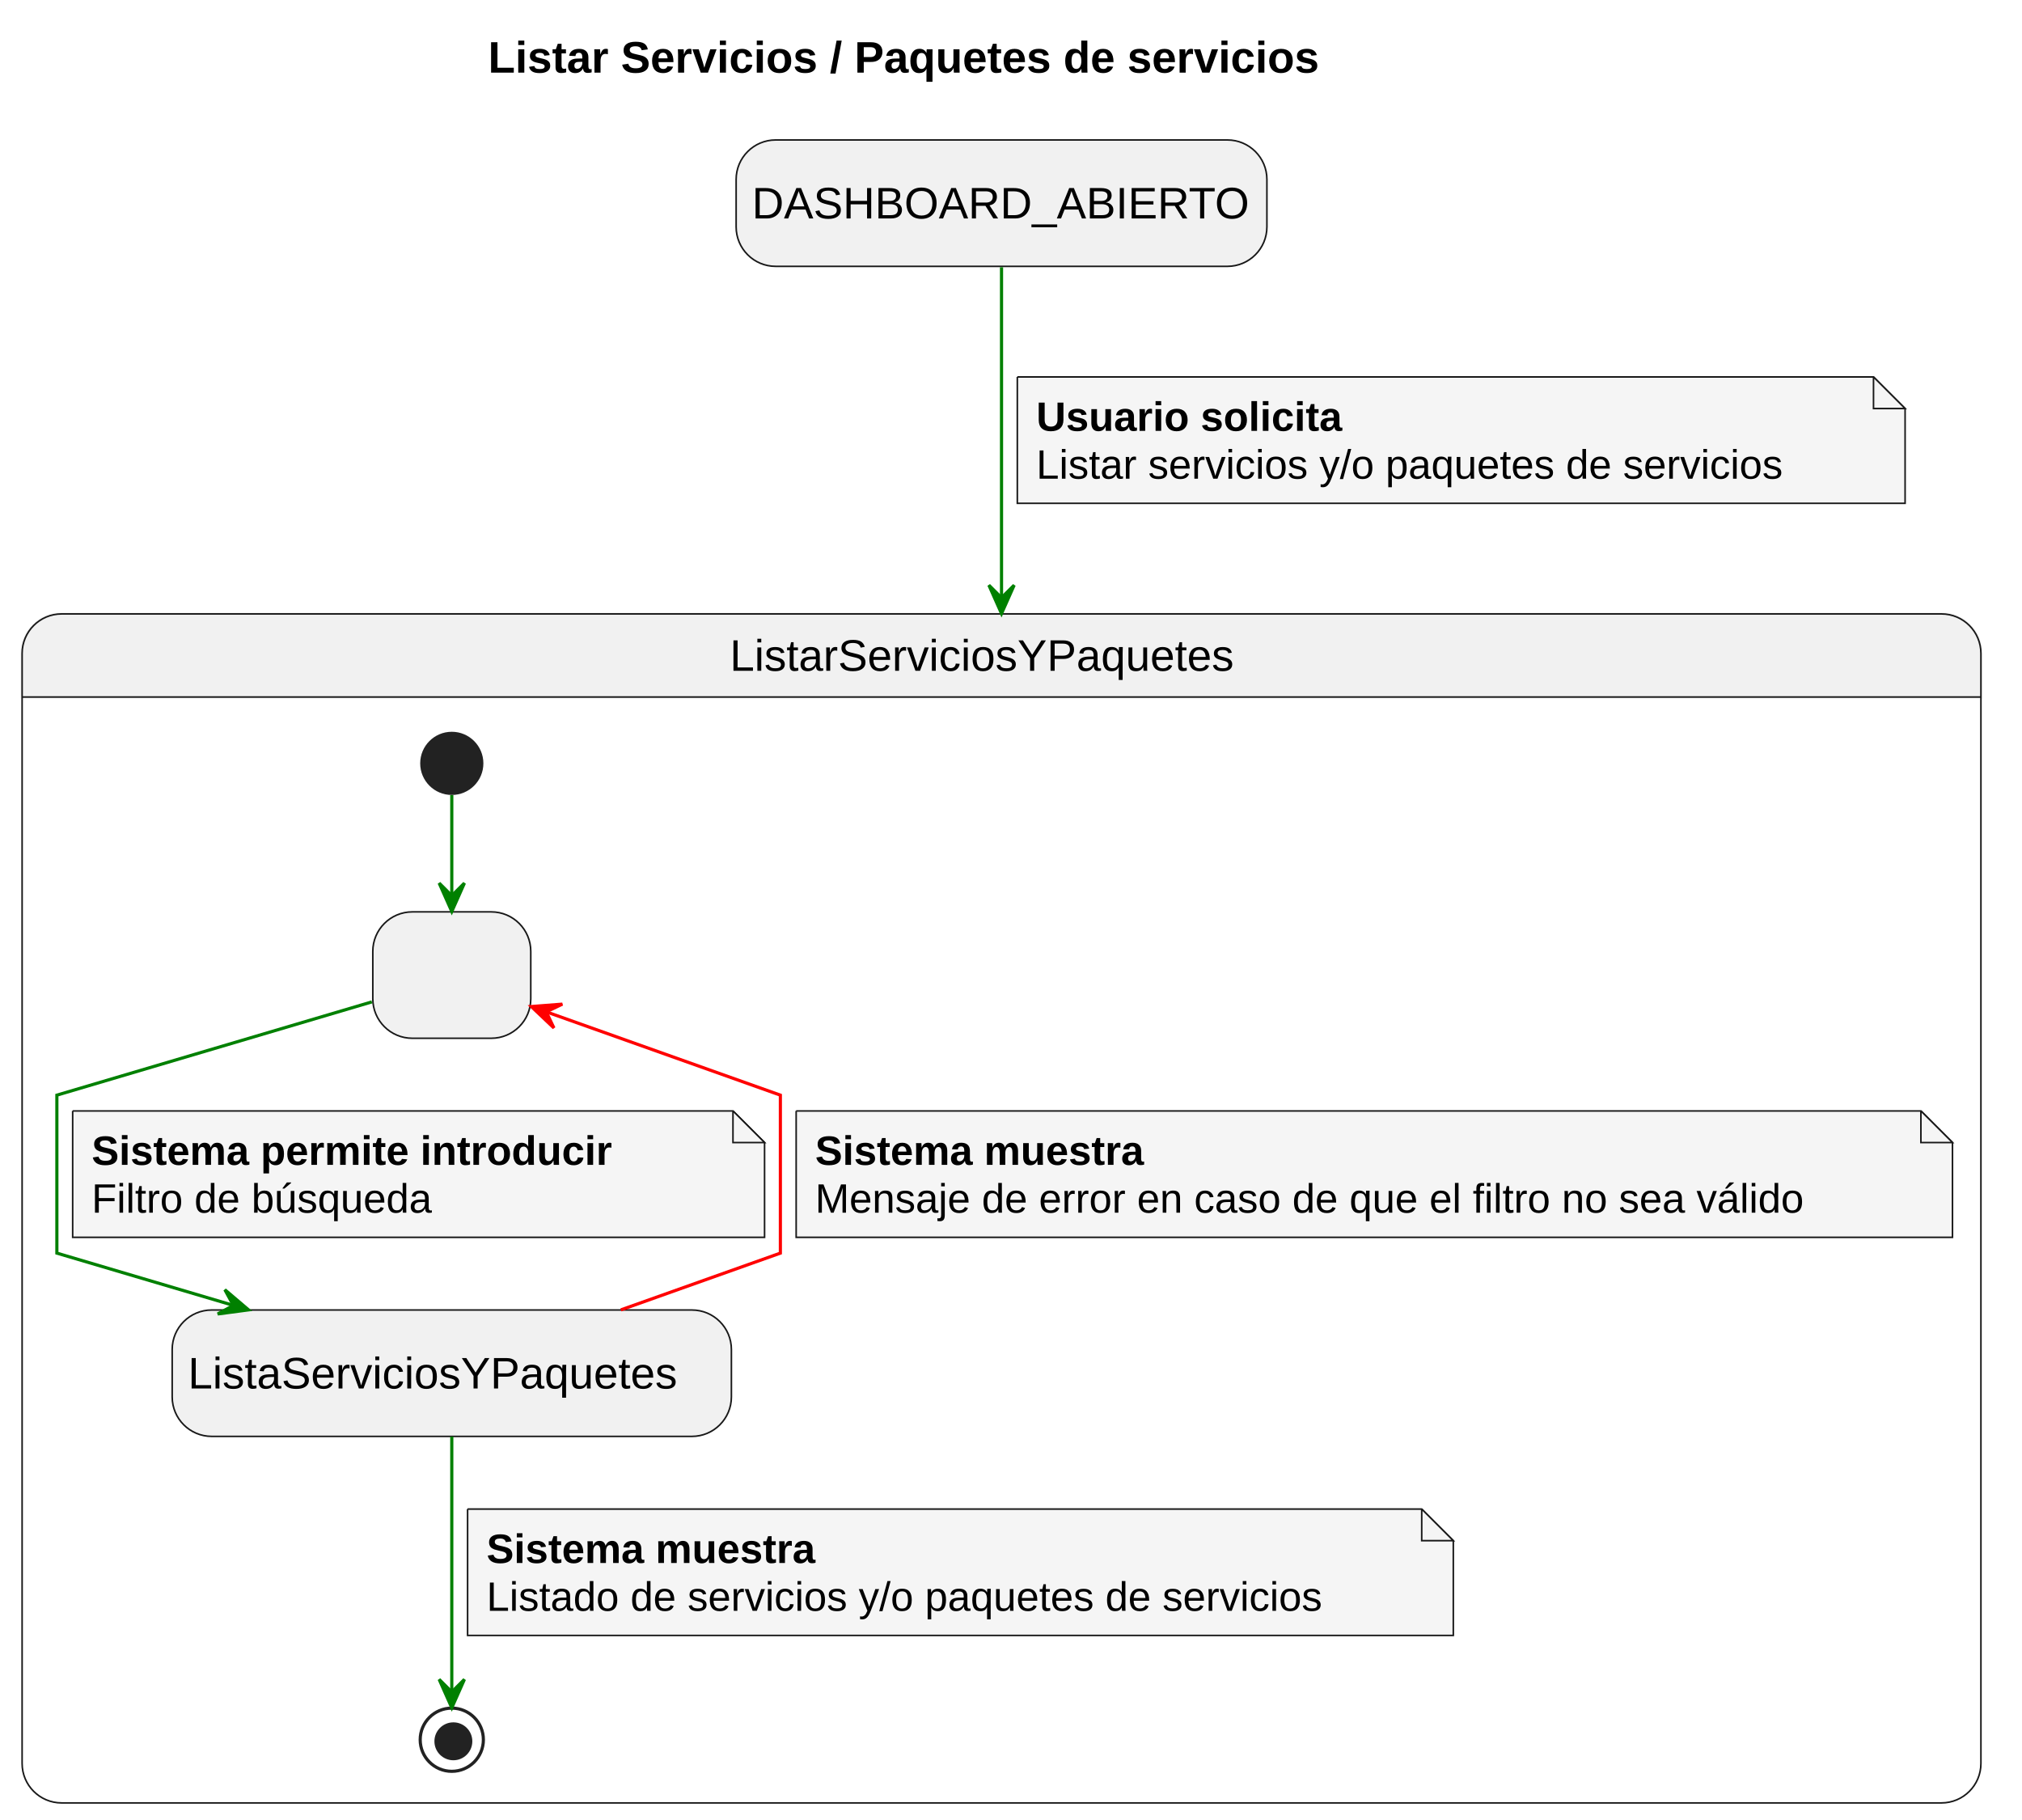
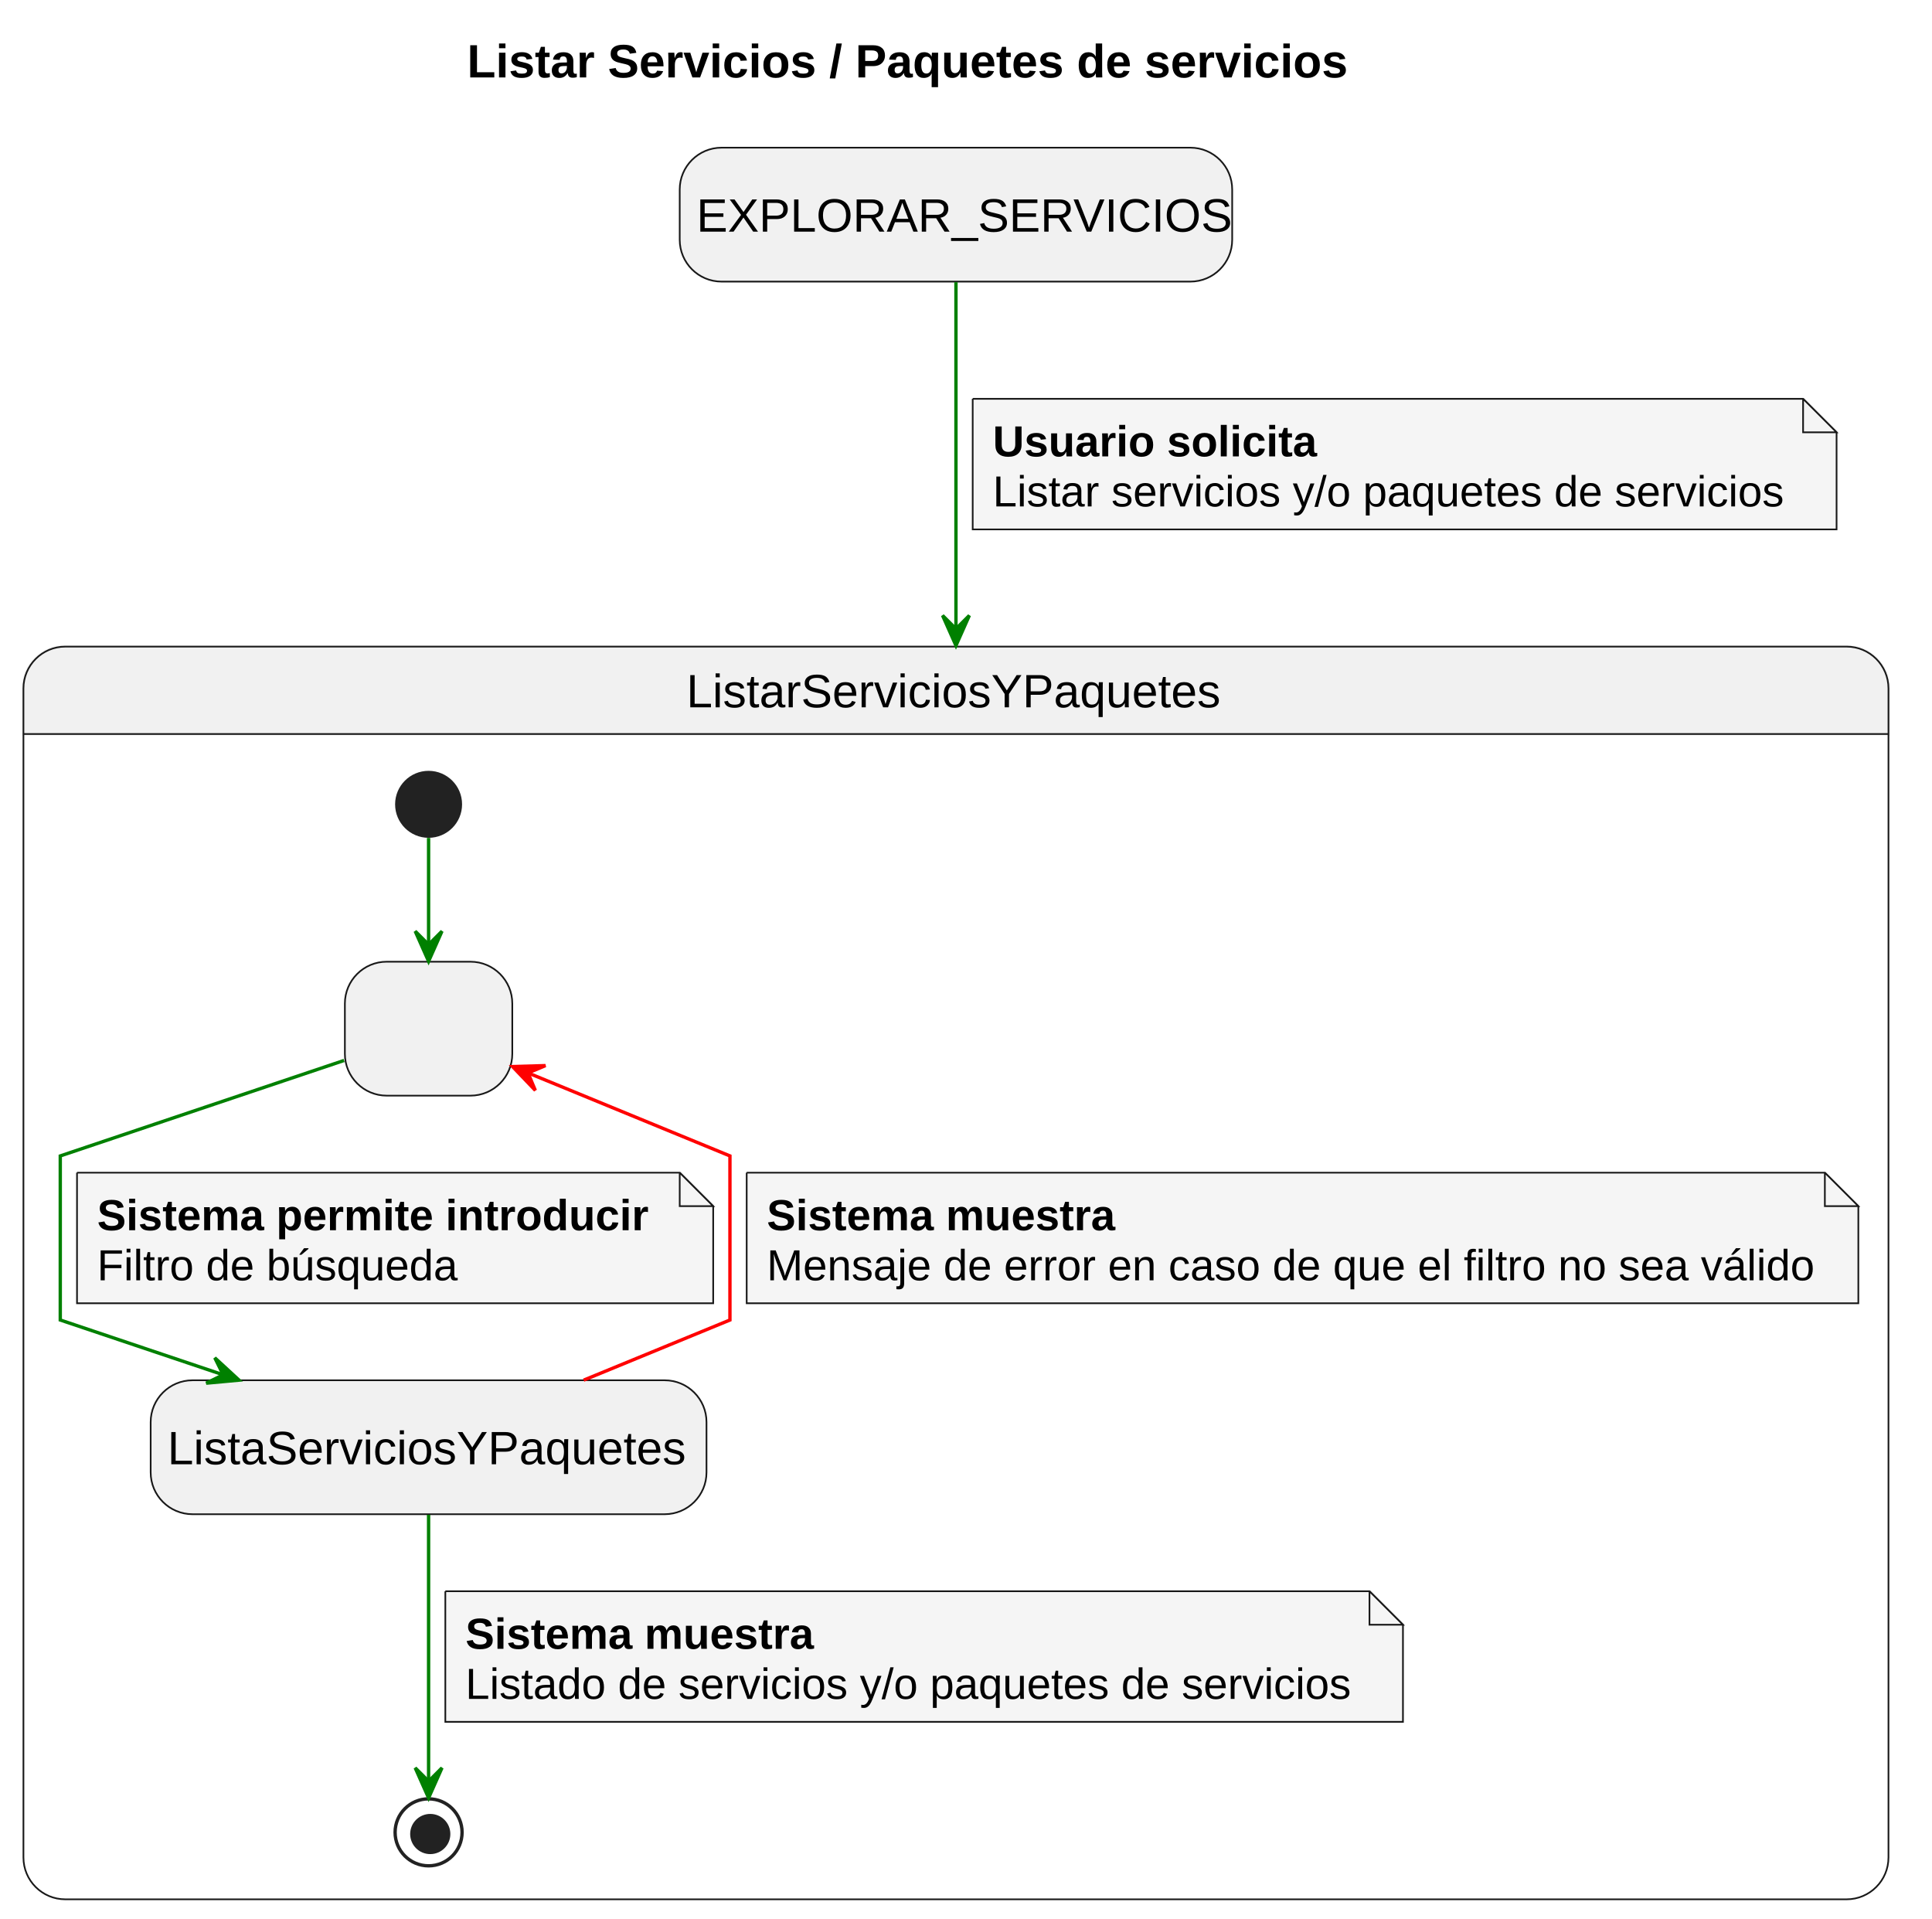
- <svg xmlns="http://www.w3.org/2000/svg" contentStyleType="text/css" height="576px" preserveAspectRatio="none" style="width:640px;height:576px;background:#FFFFFF;" version="1.1" viewBox="0 0 640 576" width="640px" zoomAndPan="magnify">
+ <svg xmlns="http://www.w3.org/2000/svg" contentStyleType="text/css" height="573px" preserveAspectRatio="none" style="width:577px;height:573px;background:#FFFFFF;" version="1.1" viewBox="0 0 577 573" width="577px" zoomAndPan="magnify">
  <defs />
  <g>
-     <text fill="#000000" font-family="Arial" font-size="14" font-weight="bold" lengthAdjust="spacing" textLength="311" x="154.5" y="22.995">Listar Servicios / Paquetes de servicios</text>
-     <rect fill="#F1F1F1" height="40" rx="12.5" ry="12.5" style="stroke:#181818;stroke-width:0.5;" width="168" x="233" y="44.297" />
-     <text fill="#000000" font-family="Arial" font-size="14" lengthAdjust="spacing" textLength="158" x="238" y="69.144">DASHBOARD_ABIERTO</text>
-     <path d="M19.5,194.297 L614.5,194.297 A12.5,12.5 0 0 1 627,206.797 L627,220.594 L7,220.594 L7,206.797 A12.5,12.5 0 0 1 19.5,194.297 " fill="#F1F1F1" style="stroke:#F1F1F1;stroke-width:1.0;" />
-     <rect fill="none" height="376.297" rx="12.5" ry="12.5" style="stroke:#181818;stroke-width:0.5;" width="620" x="7" y="194.297" />
-     <line style="stroke:#181818;stroke-width:0.5;" x1="7" x2="627" y1="220.594" y2="220.594" />
-     <text fill="#000000" font-family="Arial" font-size="14" lengthAdjust="spacing" textLength="172" x="231" y="212.292">ListarServiciosYPaquetes</text>
-     <rect fill="#F1F1F1" height="40" rx="12.5" ry="12.5" style="stroke:#181818;stroke-width:0.5;" width="50" x="118" y="288.594" />
-     <text fill="#000000" font-family="Arial" font-size="14" lengthAdjust="spacing" textLength="4" x="141" y="313.44"> </text>
-     <ellipse cx="143" cy="241.594" fill="#222222" rx="10" ry="10" style="stroke:none;stroke-width:1.0;" />
-     <rect fill="#F1F1F1" height="40" rx="12.5" ry="12.5" style="stroke:#181818;stroke-width:0.5;" width="177" x="54.5" y="414.594" />
-     <text fill="#000000" font-family="Arial" font-size="14" lengthAdjust="spacing" textLength="167" x="59.5" y="439.44">ListaServiciosYPaquetes</text>
-     <ellipse cx="143" cy="550.594" fill="none" rx="10" ry="10" style="stroke:#222222;stroke-width:1.0;" />
-     <ellipse cx="143.5" cy="551.094" fill="#222222" rx="6" ry="6" style="stroke:none;stroke-width:1.0;" />
+     <rect fill="none" height="26.099" id="_title" style="stroke:none;stroke-width:1.0;" width="288" x="134.5" y="5" />
+     <text fill="#000000" font-family="Arial" font-size="14" font-weight="bold" lengthAdjust="spacing" textLength="278" x="139.5" y="23.132">Listar Servicios / Paquetes de servicios</text>
+     <rect fill="#F1F1F1" height="40" rx="12.5" ry="12.5" style="stroke:#181818;stroke-width:0.5;" width="165" x="203" y="44.099" />
+     <text fill="#000000" font-family="Arial" font-size="14" lengthAdjust="spacing" textLength="155" x="208" y="69.181">EXPLORAR_SERVICIOS</text>
+     <path d="M19.5,193.099 L551.5,193.099 A12.5,12.5 0 0 1 564,205.599 L564,219.197 L7,219.197 L7,205.599 A12.5,12.5 0 0 1 19.5,193.099 " fill="#F1F1F1" style="stroke:#F1F1F1;stroke-width:1.0;" />
+     <rect fill="none" height="374.099" rx="12.5" ry="12.5" style="stroke:#181818;stroke-width:0.5;" width="557" x="7" y="193.099" />
+     <line style="stroke:#181818;stroke-width:0.5;" x1="7" x2="564" y1="219.197" y2="219.197" />
+     <text fill="#000000" font-family="Arial" font-size="14" lengthAdjust="spacing" textLength="161" x="205" y="211.231">ListarServiciosYPaquetes</text>
+     <rect fill="#F1F1F1" height="40" rx="12.5" ry="12.5" style="stroke:#181818;stroke-width:0.5;" width="50" x="103" y="287.197" />
+     <text fill="#000000" font-family="Arial" font-size="14" lengthAdjust="spacing" textLength="4" x="126" y="312.28"> </text>
+     <ellipse cx="128" cy="240.197" fill="#222222" rx="10" ry="10" style="stroke:none;stroke-width:1.0;" />
+     <rect fill="#F1F1F1" height="40" rx="12.5" ry="12.5" style="stroke:#181818;stroke-width:0.5;" width="166" x="45" y="412.197" />
+     <text fill="#000000" font-family="Arial" font-size="14" lengthAdjust="spacing" textLength="156" x="50" y="437.28">ListaServiciosYPaquetes</text>
+     <ellipse cx="128" cy="547.197" fill="none" rx="10" ry="10" style="stroke:#222222;stroke-width:1.0;" />
+     <ellipse cx="128.5" cy="547.697" fill="#222222" rx="6" ry="6" style="stroke:none;stroke-width:1.0;" />
    <g id="link_*start*ListarServiciosYPaquetes_1">
-       <path d="M143,251.634 C143,259.784 143,272.154 143,283.194 " fill="none" id="*start*ListarServiciosYPaquetes-to-1" style="stroke:#008000;stroke-width:1.0;" />
-       <polygon fill="#008000" points="143,288.484,147,279.484,143,283.484,139,279.484,143,288.484" style="stroke:#008000;stroke-width:1.0;" />
+       <path d="M128,250.237 C128,258.387 128,270.757 128,281.797 " fill="none" id="*start*ListarServiciosYPaquetes-to-1" style="stroke:#008000;stroke-width:1.0;" />
+       <polygon fill="#008000" points="128,287.087,132,278.087,128,282.087,124,278.087,128,287.087" style="stroke:#008000;stroke-width:1.0;" />
    </g>
    <g id="link_1_ListaServiciosYPaquetes">
-       <path d="M117.7,317.084 C81.18,327.894 18,346.594 18,346.594 C18,346.594 18,396.594 18,396.594 C18,396.594 44.85,404.544 73.65,413.064 " fill="none" id="1-to-ListaServiciosYPaquetes" style="stroke:#008000;stroke-width:1.0;" />
-       <polygon fill="#008000" points="78.67,414.554,71.168,408.173,73.874,413.141,68.906,415.847,78.67,414.554" style="stroke:#008000;stroke-width:1.0;" />
-       <path d="M23,351.594 L23,391.594 L242,391.594 L242,361.594 L232,351.594 L23,351.594 " fill="#F5F5F5" style="stroke:#181818;stroke-width:0.5;" />
-       <path d="M232,351.594 L232,361.594 L242,361.594 L232,351.594 " fill="#F5F5F5" style="stroke:#181818;stroke-width:0.5;" />
-       <text fill="#000000" font-family="Arial" font-size="13" font-weight="bold" lengthAdjust="spacing" textLength="198" x="29" y="368.661">Sistema permite introducir</text>
-       <text fill="#000000" font-family="Arial" font-size="13" lengthAdjust="spacing" textLength="118" x="29" y="383.793">Filtro de búsqueda</text>
+       <path d="M102.76,316.687 C70.29,327.607 18,345.197 18,345.197 C18,345.197 18,394.197 18,394.197 C18,394.197 41.24,402.017 66.35,410.457 " fill="none" id="1-to-ListaServiciosYPaquetes" style="stroke:#008000;stroke-width:1.0;" />
+       <polygon fill="#008000" points="71.39,412.157,64.147,405.484,66.654,410.555,61.583,413.062,71.39,412.157" style="stroke:#008000;stroke-width:1.0;" />
+       <path d="M23,350.197 L23,389.197 L213,389.197 L213,360.197 L203,350.197 L23,350.197 " fill="#F5F5F5" style="stroke:#181818;stroke-width:0.5;" />
+       <path d="M203,350.197 L203,360.197 L213,360.197 L203,350.197 " fill="#F5F5F5" style="stroke:#181818;stroke-width:0.5;" />
+       <text fill="#000000" font-family="Arial" font-size="13" font-weight="bold" lengthAdjust="spacing" textLength="169" x="29" y="367.391">Sistema permite introducir</text>
+       <text fill="#000000" font-family="Arial" font-size="13" lengthAdjust="spacing" textLength="107" x="29" y="382.34">Filtro de búsqueda</text>
    </g>
    <g id="link_ListaServiciosYPaquetes_1">
-       <path d="M196.52,414.554 C222.01,405.484 247,396.594 247,396.594 C247,396.594 247,346.594 247,346.594 C247,346.594 203.71,331.194 172.99,320.264 " fill="none" id="ListaServiciosYPaquetes-to-1" style="stroke:#FF0000;stroke-width:1.0;" />
-       <polygon fill="#FF0000" points="168.18,318.554,175.326,325.331,172.893,320.225,177.999,317.791,168.18,318.554" style="stroke:#FF0000;stroke-width:1.0;" />
-       <path d="M252,351.594 L252,391.594 L618,391.594 L618,361.594 L608,351.594 L252,351.594 " fill="#F5F5F5" style="stroke:#181818;stroke-width:0.5;" />
-       <path d="M608,351.594 L608,361.594 L618,361.594 L608,351.594 " fill="#F5F5F5" style="stroke:#181818;stroke-width:0.5;" />
-       <text fill="#000000" font-family="Arial" font-size="13" font-weight="bold" lengthAdjust="spacing" textLength="125" x="258" y="368.661">Sistema muestra</text>
-       <text fill="#000000" font-family="Arial" font-size="13" lengthAdjust="spacing" textLength="345" x="258" y="383.793">Mensaje de error en caso de que el filtro no sea válido</text>
+       <path d="M174.32,412.157 C196.37,403.087 218,394.197 218,394.197 C218,394.197 218,345.197 218,345.197 C218,345.197 184.06,331.247 157.86,320.477 " fill="none" id="ListaServiciosYPaquetes-to-1" style="stroke:#FF0000;stroke-width:1.0;" />
+       <polygon fill="#FF0000" points="153.07,318.507,159.877,325.625,157.696,320.406,162.915,318.225,153.07,318.507" style="stroke:#FF0000;stroke-width:1.0;" />
+       <path d="M223,350.197 L223,389.197 L555,389.197 L555,360.197 L545,350.197 L223,350.197 " fill="#F5F5F5" style="stroke:#181818;stroke-width:0.5;" />
+       <path d="M545,350.197 L545,360.197 L555,360.197 L545,350.197 " fill="#F5F5F5" style="stroke:#181818;stroke-width:0.5;" />
+       <text fill="#000000" font-family="Arial" font-size="13" font-weight="bold" lengthAdjust="spacing" textLength="106" x="229" y="367.391">Sistema muestra</text>
+       <text fill="#000000" font-family="Arial" font-size="13" lengthAdjust="spacing" textLength="311" x="229" y="382.34">Mensaje de error en caso de que el filtro no sea válido</text>
    </g>
    <g id="link_ListaServiciosYPaquetes_*end*ListarServiciosYPaquetes">
-       <path d="M143,454.674 C143,477.484 143,515.114 143,535.474 " fill="none" id="ListaServiciosYPaquetes-to-*end*ListarServiciosYPaquetes" style="stroke:#008000;stroke-width:1.0;" />
-       <polygon fill="#008000" points="143,540.494,147,531.494,143,535.494,139,531.494,143,540.494" style="stroke:#008000;stroke-width:1.0;" />
-       <path d="M148,477.594 L148,517.594 L460,517.594 L460,487.594 L450,477.594 L148,477.594 " fill="#F5F5F5" style="stroke:#181818;stroke-width:0.5;" />
-       <path d="M450,477.594 L450,487.594 L460,487.594 L450,477.594 " fill="#F5F5F5" style="stroke:#181818;stroke-width:0.5;" />
-       <text fill="#000000" font-family="Arial" font-size="13" font-weight="bold" lengthAdjust="spacing" textLength="125" x="154" y="494.661">Sistema muestra</text>
-       <text fill="#000000" font-family="Arial" font-size="13" lengthAdjust="spacing" textLength="291" x="154" y="509.793">Listado de servicios y/o paquetes de servicios</text>
+       <path d="M128,452.367 C128,474.817 128,511.487 128,531.697 " fill="none" id="ListaServiciosYPaquetes-to-*end*ListarServiciosYPaquetes" style="stroke:#008000;stroke-width:1.0;" />
+       <polygon fill="#008000" points="128,536.937,132,527.937,128,531.937,124,527.937,128,536.937" style="stroke:#008000;stroke-width:1.0;" />
+       <path d="M133,475.197 L133,514.197 L419,514.197 L419,485.197 L409,475.197 L133,475.197 " fill="#F5F5F5" style="stroke:#181818;stroke-width:0.5;" />
+       <path d="M409,475.197 L409,485.197 L419,485.197 L409,475.197 " fill="#F5F5F5" style="stroke:#181818;stroke-width:0.5;" />
+       <text fill="#000000" font-family="Arial" font-size="13" font-weight="bold" lengthAdjust="spacing" textLength="106" x="139" y="492.391">Sistema muestra</text>
+       <text fill="#000000" font-family="Arial" font-size="13" lengthAdjust="spacing" textLength="265" x="139" y="507.34">Listado de servicios y/o paquetes de servicios</text>
    </g>
-     <g id="link_DASHBOARD_ABIERTO_ListarServiciosYPaquetes">
-       <path d="M317,84.587 C317,106.927 317,146.187 317,188.967 " fill="none" id="DASHBOARD_ABIERTO-to-ListarServiciosYPaquetes" style="stroke:#008000;stroke-width:1.0;" />
-       <polygon fill="#008000" points="317,194.197,321,185.197,317,189.197,313,185.197,317,194.197" style="stroke:#008000;stroke-width:1.0;" />
-       <path d="M322,119.297 L322,159.297 L603,159.297 L603,129.297 L593,119.297 L322,119.297 " fill="#F5F5F5" style="stroke:#181818;stroke-width:0.5;" />
-       <path d="M593,119.297 L593,129.297 L603,129.297 L593,119.297 " fill="#F5F5F5" style="stroke:#181818;stroke-width:0.5;" />
-       <text fill="#000000" font-family="Arial" font-size="13" font-weight="bold" lengthAdjust="spacing" textLength="112" x="328" y="136.364">Usuario solicita</text>
-       <text fill="#000000" font-family="Arial" font-size="13" lengthAdjust="spacing" textLength="260" x="328" y="151.497">Listar servicios y/o paquetes de servicios</text>
+     <g id="link_EXPLORAR_SERVICIOS_ListarServiciosYPaquetes">
+       <path d="M285.5,84.269 C285.5,106.399 285.5,145.249 285.5,187.619 " fill="none" id="EXPLORAR_SERVICIOS-to-ListarServiciosYPaquetes" style="stroke:#008000;stroke-width:1.0;" />
+       <polygon fill="#008000" points="285.5,192.799,289.5,183.799,285.5,187.799,281.5,183.799,285.5,192.799" style="stroke:#008000;stroke-width:1.0;" />
+       <path d="M290.5,119.099 L290.5,158.099 L548.5,158.099 L548.5,129.099 L538.5,119.099 L290.5,119.099 " fill="#F5F5F5" style="stroke:#181818;stroke-width:0.5;" />
+       <path d="M538.5,119.099 L538.5,129.099 L548.5,129.099 L538.5,119.099 " fill="#F5F5F5" style="stroke:#181818;stroke-width:0.5;" />
+       <text fill="#000000" font-family="Arial" font-size="13" font-weight="bold" lengthAdjust="spacing" textLength="97" x="296.5" y="136.292">Usuario solicita</text>
+       <text fill="#000000" font-family="Arial" font-size="13" lengthAdjust="spacing" textLength="237" x="296.5" y="151.241">Listar servicios y/o paquetes de servicios</text>
    </g>
  </g>
</svg>
